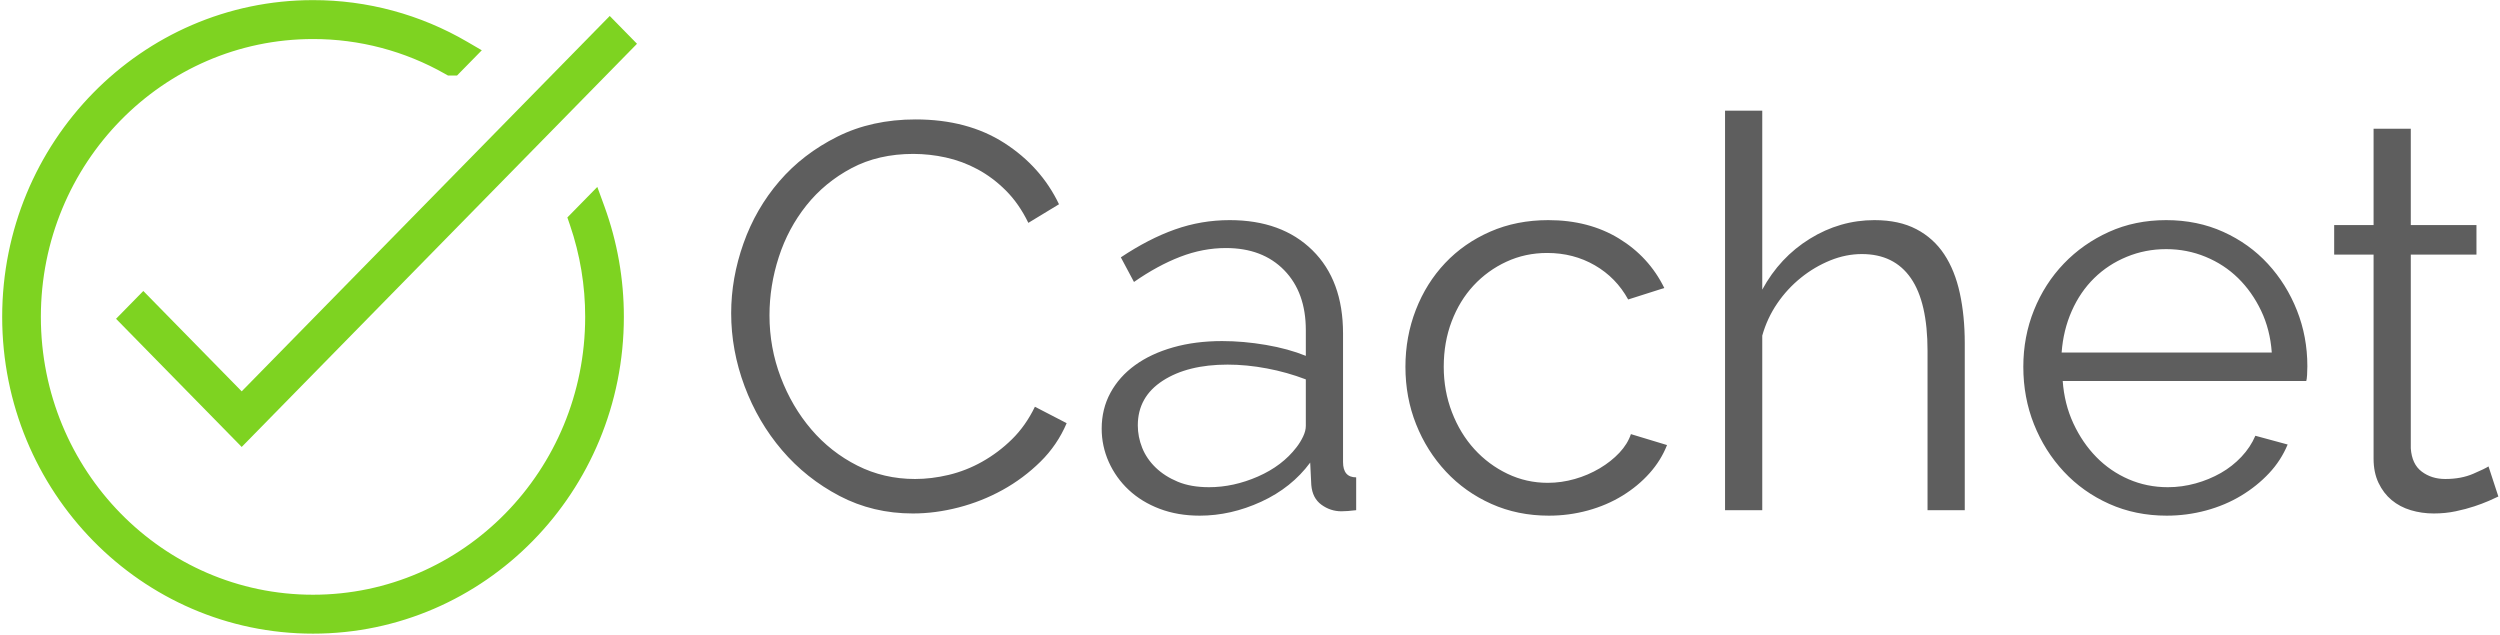
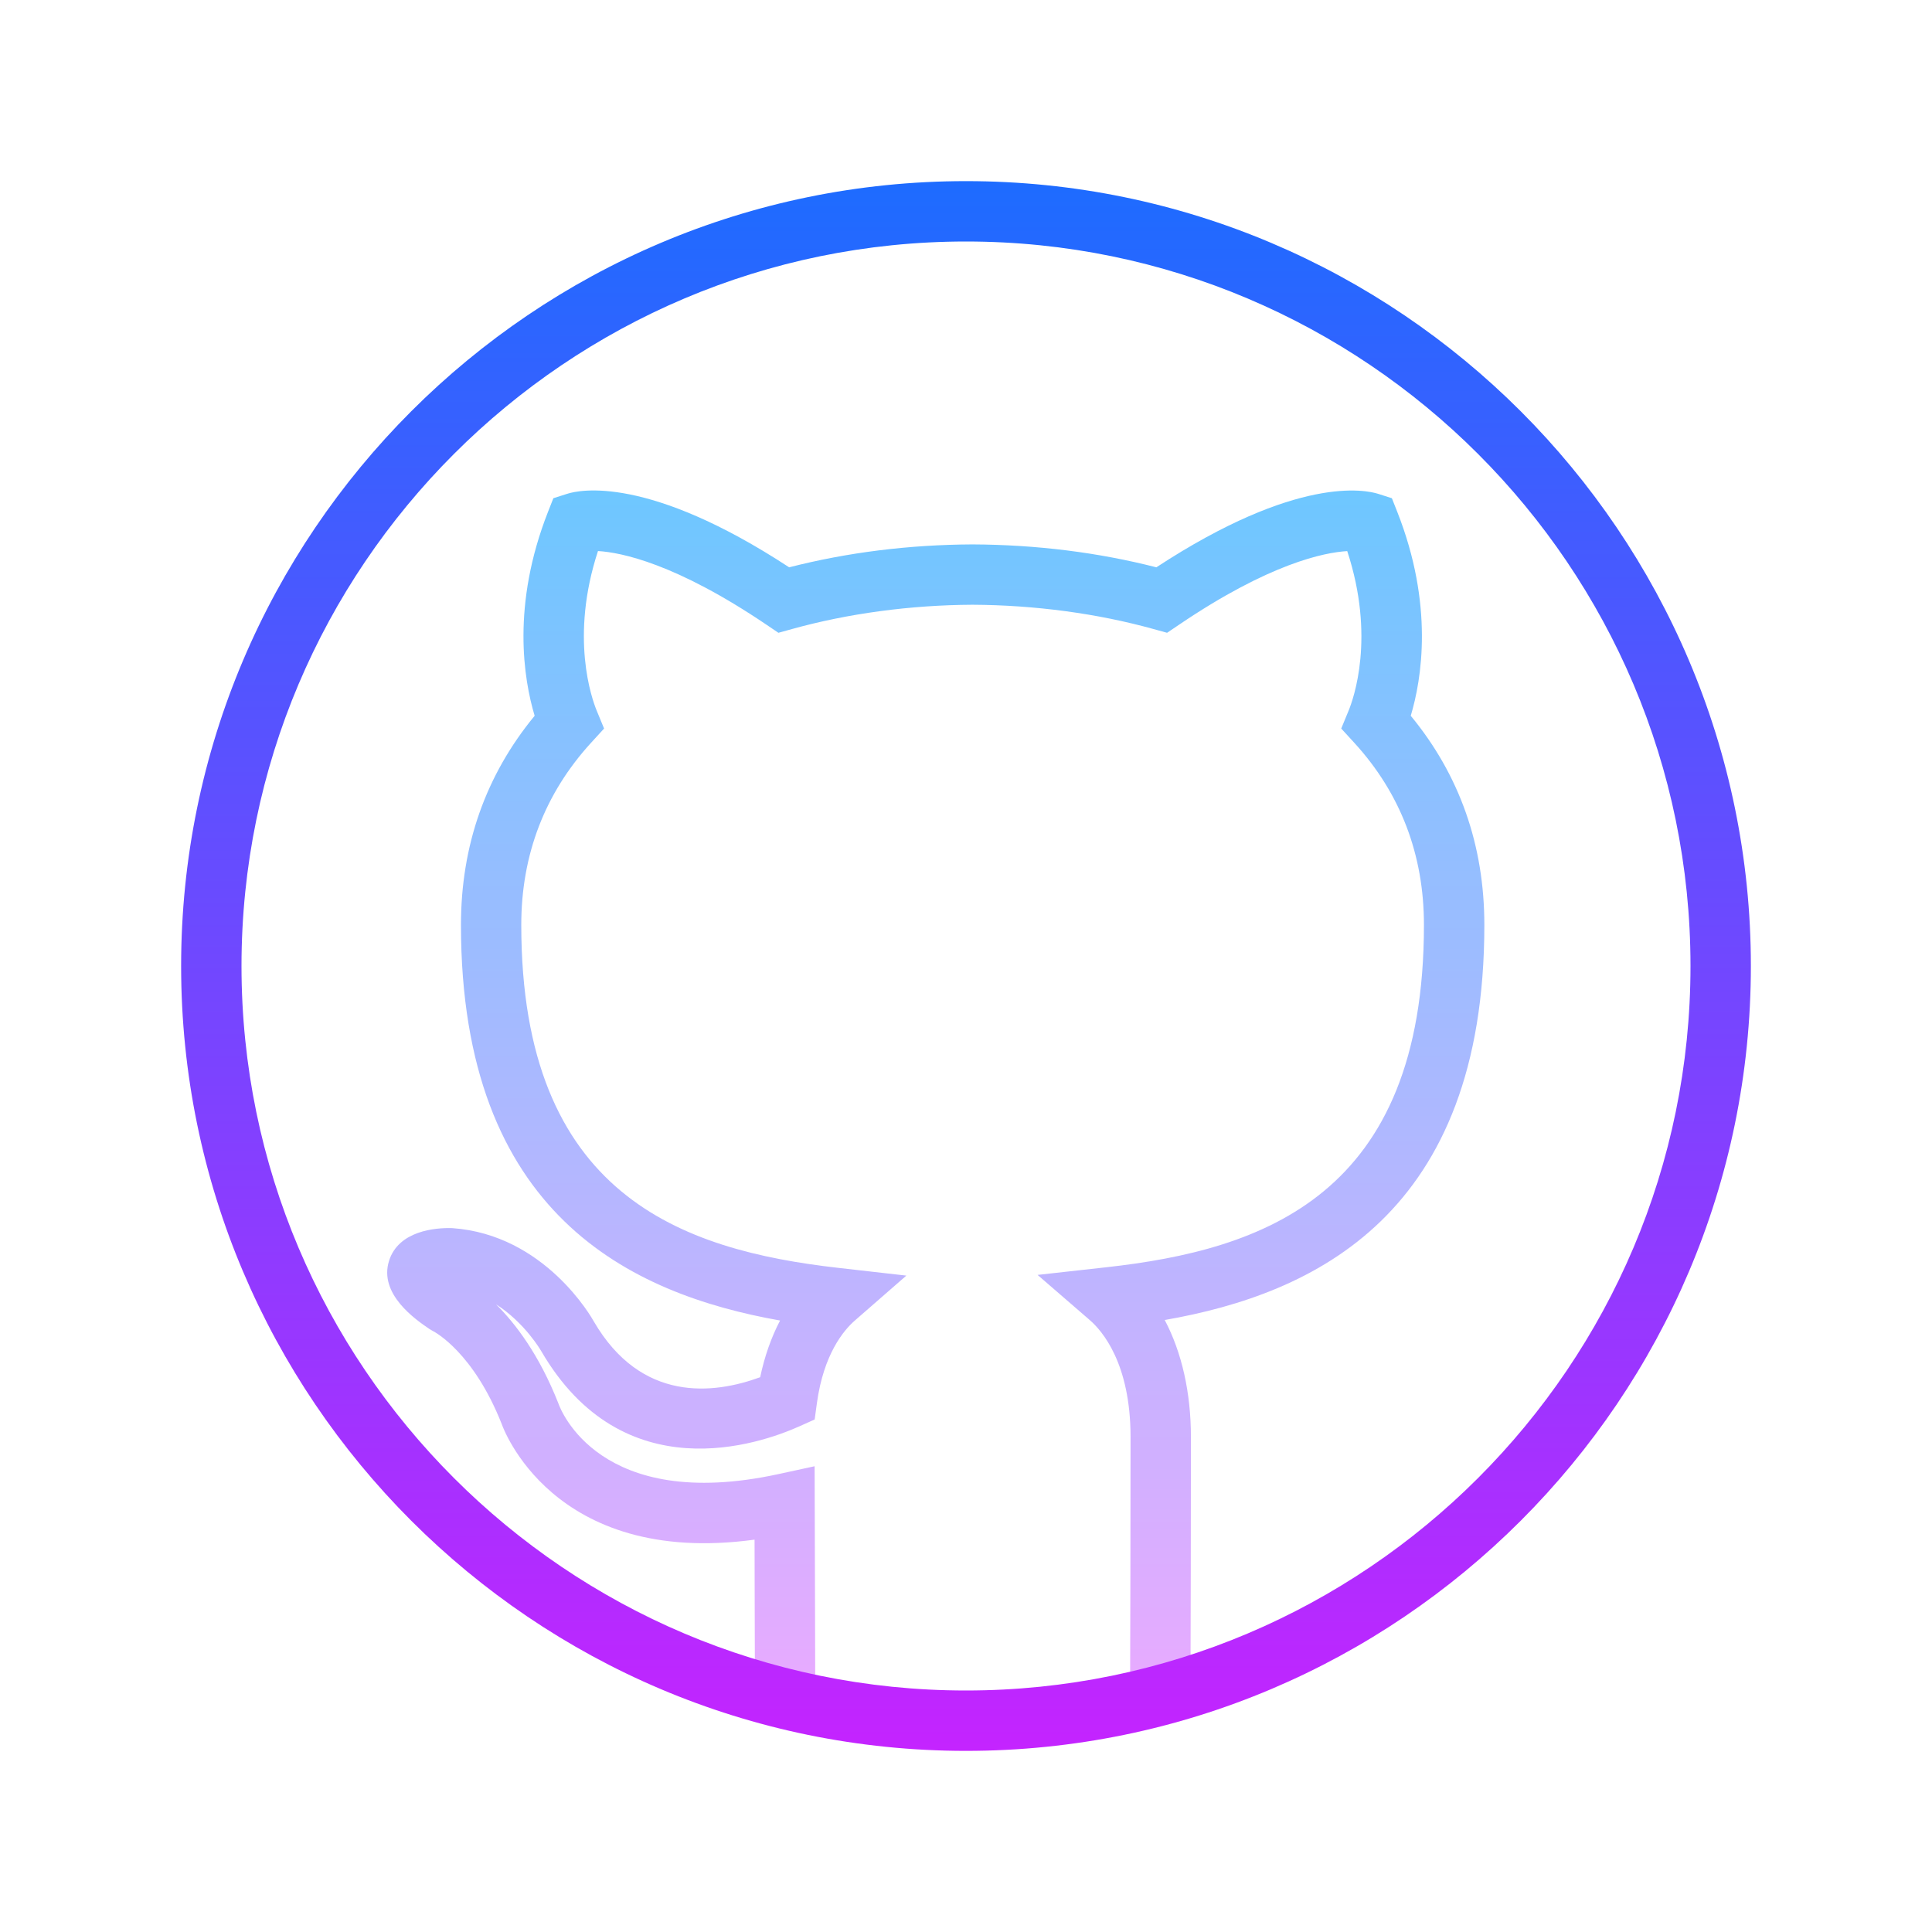
- <svg xmlns="http://www.w3.org/2000/svg" width="2500" height="635" viewBox="0 0 512 130" preserveAspectRatio="xMidYMid">
-   <path d="M94.387 14.642l1.866-1.902 2.418-2.466-2.984-1.74A62.46 62.46 0 0 0 64.107 0C28.937 0 .447 29.056.447 64.873c0 35.817 28.49 64.874 63.66 64.874s63.659-29.057 63.659-64.874a65.835 65.835 0 0 0-3.974-22.608l-1.462-4.007-2.986 3.046-1.985 2.024-1.162 1.185.538 1.57a57.886 57.886 0 0 1 3.11 18.79c0 31.438-24.967 56.903-55.739 56.903-30.771 0-55.738-25.465-55.738-56.903S33.335 7.971 64.106 7.971a54.58 54.58 0 0 1 27.033 7.128l.617.35H93.596l.791-.807zm-3.841-3.766l1.92 1.883v-2.69 2.69l1.328-2.34a59.96 59.96 0 0 0-29.688-7.828C30.34 2.59 2.988 30.487 2.988 64.873c0 34.386 27.352 62.283 61.118 62.283 33.767 0 61.119-27.897 61.119-62.283a63.265 63.265 0 0 0-3.4-20.533l-.624 2.755 1.985-2.025-4.448-.96a60.456 60.456 0 0 1 3.647 20.763c0 32.87-26.104 59.494-58.278 59.494-32.175 0-58.28-26.625-58.28-59.494S31.933 5.38 64.108 5.38a57.08 57.08 0 0 1 28.87 7.8l1.355-2.323-1.921-1.883-1.865 1.902z" fill="#7ED321" />
-   <path d="M49.5 80.123l.364-.372 72.218-73.657 2.792-2.847 5.582 5.694-2.79 2.847-72.22 73.657-.363.371L49.5 91.51l-2.791-2.847-20.152-20.552-2.791-2.847 5.583-5.694 2.79 2.847L49.5 80.123z" fill="#7ED321" />
-   <path d="M149.744 64.112c0-4.782.84-9.546 2.522-14.29 1.681-4.745 4.128-8.986 7.342-12.722 3.213-3.736 7.173-6.781 11.88-9.135 4.708-2.354 10.051-3.53 16.029-3.53 7.098 0 13.15 1.606 18.157 4.819s8.743 7.397 11.209 12.553l-6.277 3.811c-1.27-2.615-2.802-4.82-4.595-6.613-1.794-1.793-3.736-3.25-5.829-4.371a24.862 24.862 0 0 0-6.5-2.41 31.181 31.181 0 0 0-6.614-.728c-4.782 0-9.004.971-12.665 2.914-3.662 1.942-6.744 4.483-9.247 7.622-2.503 3.138-4.39 6.669-5.66 10.591-1.27 3.923-1.906 7.902-1.906 11.937 0 4.409.766 8.63 2.298 12.666 1.532 4.035 3.624 7.603 6.277 10.704a30.186 30.186 0 0 0 9.415 7.397c3.624 1.831 7.565 2.747 11.825 2.747 2.241 0 4.539-.28 6.893-.841a26.568 26.568 0 0 0 6.837-2.69 28.78 28.78 0 0 0 6.108-4.596c1.869-1.83 3.438-4.053 4.708-6.669l6.5 3.363a24.324 24.324 0 0 1-5.38 7.902 35.385 35.385 0 0 1-7.733 5.772 38.536 38.536 0 0 1-9.023 3.587c-3.175.822-6.295 1.233-9.359 1.233-5.455 0-10.46-1.196-15.019-3.587-4.558-2.39-8.481-5.51-11.769-9.359-3.288-3.848-5.847-8.22-7.678-13.114-1.83-4.894-2.746-9.882-2.746-14.963zm95.944 41.471c-2.989 0-5.716-.467-8.182-1.4-2.466-.935-4.576-2.224-6.333-3.868a17.657 17.657 0 0 1-4.09-5.716 16.527 16.527 0 0 1-1.458-6.837c0-2.69.598-5.137 1.794-7.342 1.195-2.204 2.877-4.09 5.043-5.66 2.167-1.57 4.764-2.783 7.79-3.643 3.026-.86 6.37-1.289 10.032-1.289 2.914 0 5.903.262 8.966.785 3.064.523 5.792 1.27 8.183 2.242v-5.268c0-5.156-1.476-9.247-4.428-12.274-2.951-3.026-6.93-4.539-11.937-4.539-3.138 0-6.258.598-9.359 1.793-3.1 1.196-6.258 2.915-9.47 5.156l-2.69-5.043c3.81-2.541 7.509-4.447 11.095-5.717 3.587-1.27 7.323-1.905 11.209-1.905 7.098 0 12.74 2.055 16.925 6.164 4.184 4.11 6.276 9.789 6.276 17.037V94.6c0 2.092.897 3.138 2.69 3.138v6.725c-.597.075-1.158.131-1.681.168-.523.038-.971.057-1.345.057-1.494 0-2.858-.449-4.091-1.345-1.233-.897-1.924-2.242-2.074-4.036l-.224-4.595c-2.54 3.437-5.884 6.109-10.031 8.014-4.147 1.905-8.35 2.858-12.61 2.858zm1.906-5.828c3.362 0 6.706-.729 10.031-2.186 3.326-1.457 5.96-3.456 7.902-5.996a11.82 11.82 0 0 0 1.345-2.186c.374-.785.56-1.513.56-2.186v-9.527a46.37 46.37 0 0 0-7.957-2.241c-2.765-.524-5.455-.785-8.07-.785-5.455 0-9.883 1.102-13.282 3.306-3.4 2.205-5.1 5.25-5.1 9.135 0 1.57.299 3.101.896 4.596.598 1.494 1.514 2.84 2.746 4.035 1.233 1.196 2.747 2.167 4.54 2.914 1.793.747 3.923 1.12 6.389 1.12zm40.238-24.659c0-4.11.71-7.995 2.13-11.656 1.42-3.662 3.418-6.856 5.996-9.584 2.578-2.727 5.66-4.875 9.247-6.444 3.587-1.57 7.547-2.354 11.88-2.354 5.53 0 10.35 1.252 14.46 3.755 4.11 2.503 7.21 5.884 9.303 10.143l-7.398 2.354c-1.644-2.99-3.923-5.324-6.837-7.005-2.914-1.682-6.165-2.522-9.751-2.522-2.99 0-5.773.597-8.35 1.793a21.3 21.3 0 0 0-6.726 4.876c-1.905 2.055-3.4 4.502-4.483 7.341-1.084 2.84-1.625 5.94-1.625 9.303 0 3.288.56 6.39 1.681 9.303 1.12 2.914 2.653 5.436 4.595 7.566a21.876 21.876 0 0 0 6.782 5.044c2.577 1.233 5.324 1.85 8.238 1.85 1.868 0 3.717-.262 5.548-.785a21.447 21.447 0 0 0 5.1-2.186c1.569-.934 2.914-1.999 4.035-3.194 1.12-1.196 1.905-2.466 2.354-3.811l7.397 2.241c-.822 2.093-2.017 4.017-3.587 5.773-1.569 1.756-3.418 3.287-5.548 4.595-2.13 1.308-4.483 2.317-7.061 3.026a30.054 30.054 0 0 1-8.014 1.065c-4.26 0-8.182-.803-11.769-2.41-3.587-1.606-6.688-3.81-9.303-6.613-2.615-2.802-4.651-6.033-6.108-9.695-1.458-3.661-2.186-7.584-2.186-11.769zm114.55 29.366h-7.622V71.846c0-6.65-1.14-11.62-3.418-14.907-2.28-3.288-5.624-4.932-10.032-4.932-2.167 0-4.315.43-6.445 1.289a23.873 23.873 0 0 0-5.996 3.53 24.252 24.252 0 0 0-4.876 5.269 22.3 22.3 0 0 0-3.082 6.613v35.754h-7.622V22.641h7.622v36.651c2.39-4.408 5.641-7.883 9.751-10.423 4.11-2.541 8.518-3.811 13.226-3.811 3.362 0 6.22.616 8.574 1.85a15.19 15.19 0 0 1 5.717 5.155c1.457 2.205 2.522 4.857 3.194 7.958.673 3.101 1.009 6.52 1.009 10.256v34.185zm41.359 1.121c-4.26 0-8.182-.803-11.769-2.41-3.587-1.606-6.688-3.81-9.303-6.613-2.615-2.802-4.651-6.033-6.109-9.695-1.457-3.661-2.185-7.584-2.185-11.769 0-4.11.728-7.976 2.185-11.6 1.458-3.624 3.494-6.8 6.109-9.528 2.615-2.727 5.697-4.894 9.247-6.5 3.55-1.607 7.454-2.41 11.713-2.41 4.259 0 8.163.803 11.713 2.41 3.549 1.606 6.594 3.792 9.134 6.557 2.541 2.764 4.52 5.94 5.94 9.527 1.42 3.586 2.13 7.397 2.13 11.432 0 .598-.018 1.196-.056 1.794-.037.597-.093 1.008-.168 1.233h-49.877c.224 3.138.953 6.033 2.185 8.686 1.233 2.653 2.803 4.95 4.708 6.893a20.69 20.69 0 0 0 6.613 4.54c2.503 1.083 5.175 1.625 8.014 1.625 1.943 0 3.848-.262 5.716-.785a22.66 22.66 0 0 0 5.156-2.13 18.052 18.052 0 0 0 4.203-3.306c1.233-1.308 2.186-2.746 2.858-4.315l6.613 1.793a19.42 19.42 0 0 1-3.81 5.885c-1.645 1.756-3.55 3.287-5.717 4.595-2.167 1.308-4.558 2.317-7.173 3.026a30.675 30.675 0 0 1-8.07 1.065zm21.52-33.4c-.224-3.14-.953-5.997-2.186-8.575-1.233-2.578-2.802-4.801-4.707-6.67-1.906-1.868-4.129-3.325-6.67-4.37-2.54-1.047-5.23-1.57-8.07-1.57-2.839 0-5.529.523-8.07 1.57-2.54 1.045-4.763 2.502-6.668 4.37-1.906 1.869-3.438 4.11-4.596 6.726-1.158 2.615-1.85 5.455-2.073 8.518h43.04zm46.403 29.477c-.449.224-1.102.523-1.962.897a36.3 36.3 0 0 1-2.97 1.12c-1.12.374-2.39.71-3.81 1.01-1.42.299-2.915.448-4.484.448-1.644 0-3.213-.224-4.708-.673-1.494-.448-2.802-1.14-3.923-2.073-1.12-.934-2.017-2.111-2.69-3.53-.672-1.42-1.008-3.064-1.008-4.933V52.12h-8.07v-6.052h8.07V26.34h7.621v19.727h13.45v6.052h-13.45v39.678c.15 2.167.897 3.755 2.242 4.763 1.345 1.01 2.951 1.514 4.82 1.514 2.166 0 4.072-.356 5.716-1.065 1.644-.71 2.69-1.214 3.138-1.513l2.018 6.164z" fill="#5E5E5E" />
+ <svg xmlns="http://www.w3.org/2000/svg" viewBox="0 0 64 64" width="64px" height="64px">
+   <linearGradient id="KpzH_ttTMIjq8dhx1zD2pa" x1="30.999" x2="30.999" y1="16" y2="55.342" gradientUnits="userSpaceOnUse" spreadMethod="reflect">
+     <stop offset="0" stop-color="#6dc7ff" />
+     <stop offset="1" stop-color="#e6abff" />
+   </linearGradient>
+   <path fill="url(#KpzH_ttTMIjq8dhx1zD2pa)" d="M25.008,56.007c-0.003-0.368-0.006-1.962-0.009-3.454l-0.003-1.55 c-6.729,0.915-8.358-3.78-8.376-3.83c-0.934-2.368-2.211-3.045-2.266-3.073l-0.124-0.072c-0.463-0.316-1.691-1.157-1.342-2.263 c0.315-0.997,1.536-1.1,2.091-1.082c3.074,0.215,4.63,2.978,4.694,3.095c1.569,2.689,3.964,2.411,5.509,1.844 c0.144-0.688,0.367-1.32,0.659-1.878C20.885,42.865,15.27,40.229,15.27,30.64c0-2.633,0.82-4.96,2.441-6.929 c-0.362-1.206-0.774-3.666,0.446-6.765l0.174-0.442l0.452-0.144c0.416-0.137,2.688-0.624,7.359,2.433 c1.928-0.494,3.969-0.749,6.074-0.759c2.115,0.01,4.158,0.265,6.09,0.759c4.667-3.058,6.934-2.565,7.351-2.433l0.451,0.145 l0.174,0.44c1.225,3.098,0.813,5.559,0.451,6.766c1.618,1.963,2.438,4.291,2.438,6.929c0,9.591-5.621,12.219-10.588,13.087 c0.563,1.065,0.868,2.402,0.868,3.878c0,1.683-0.007,7.204-0.015,8.402l-2-0.014c0.008-1.196,0.015-6.708,0.015-8.389 c0-2.442-0.943-3.522-1.35-3.874l-1.73-1.497l2.274-0.253c5.205-0.578,10.525-2.379,10.525-11.341c0-2.33-0.777-4.361-2.31-6.036 l-0.43-0.469l0.242-0.587c0.166-0.401,0.894-2.442-0.043-5.291c-0.758,0.045-2.568,0.402-5.584,2.447l-0.384,0.259l-0.445-0.123 c-1.863-0.518-3.938-0.796-6.001-0.806c-2.052,0.01-4.124,0.288-5.984,0.806l-0.445,0.123l-0.383-0.259 c-3.019-2.044-4.833-2.404-5.594-2.449c-0.935,2.851-0.206,4.892-0.04,5.293l0.242,0.587l-0.429,0.469 c-1.536,1.681-2.314,3.712-2.314,6.036c0,8.958,5.31,10.77,10.504,11.361l2.252,0.256l-1.708,1.49 c-0.372,0.325-1.03,1.112-1.254,2.727l-0.075,0.549l-0.506,0.227c-1.321,0.592-5.839,2.162-8.548-2.485 c-0.015-0.025-0.544-0.945-1.502-1.557c0.646,0.639,1.433,1.673,2.068,3.287c0.066,0.19,1.357,3.622,7.28,2.339l1.206-0.262 l0.012,3.978c0.003,1.487,0.006,3.076,0.009,3.444L25.008,56.007z" />
+   <linearGradient id="KpzH_ttTMIjq8dhx1zD2pb" x1="32" x2="32" y1="5" y2="59.167" gradientUnits="userSpaceOnUse" spreadMethod="reflect">
+     <stop offset="0" stop-color="#1a6dff" />
+     <stop offset="1" stop-color="#c822ff" />
+   </linearGradient>
+   <path fill="url(#KpzH_ttTMIjq8dhx1zD2pb)" d="M32,58C17.663,58,6,46.337,6,32S17.663,6,32,6s26,11.663,26,26S46.337,58,32,58z M32,8 C18.767,8,8,18.767,8,32s10.767,24,24,24s24-10.767,24-24S45.233,8,32,8z" />
</svg>
